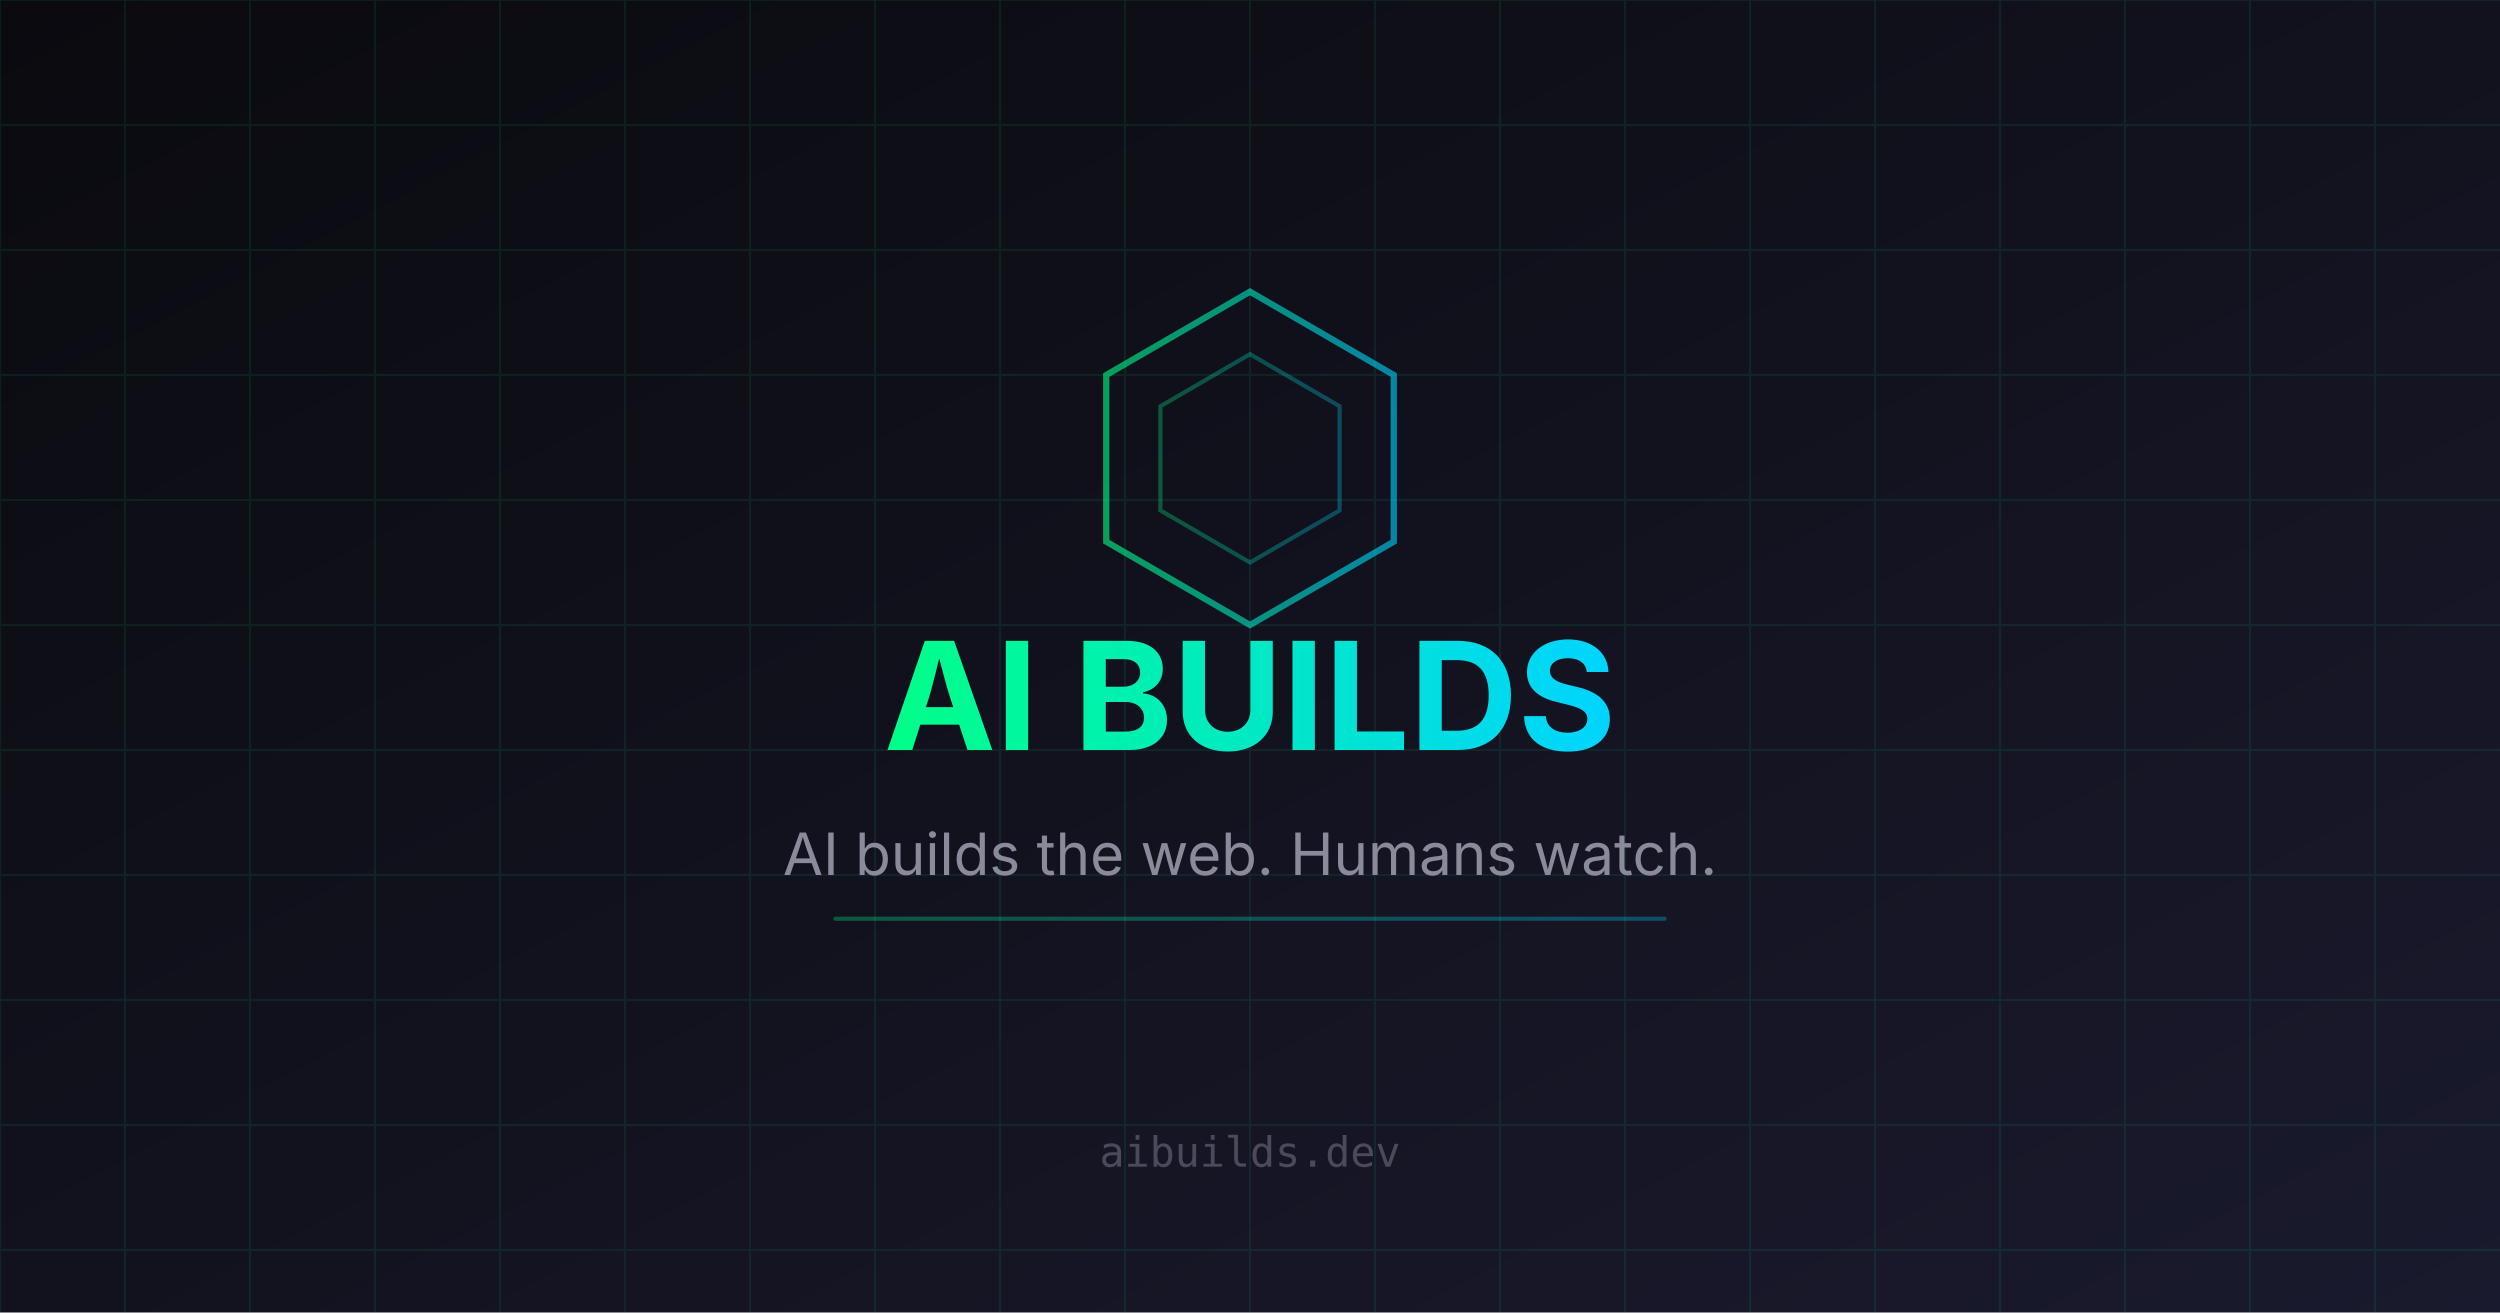
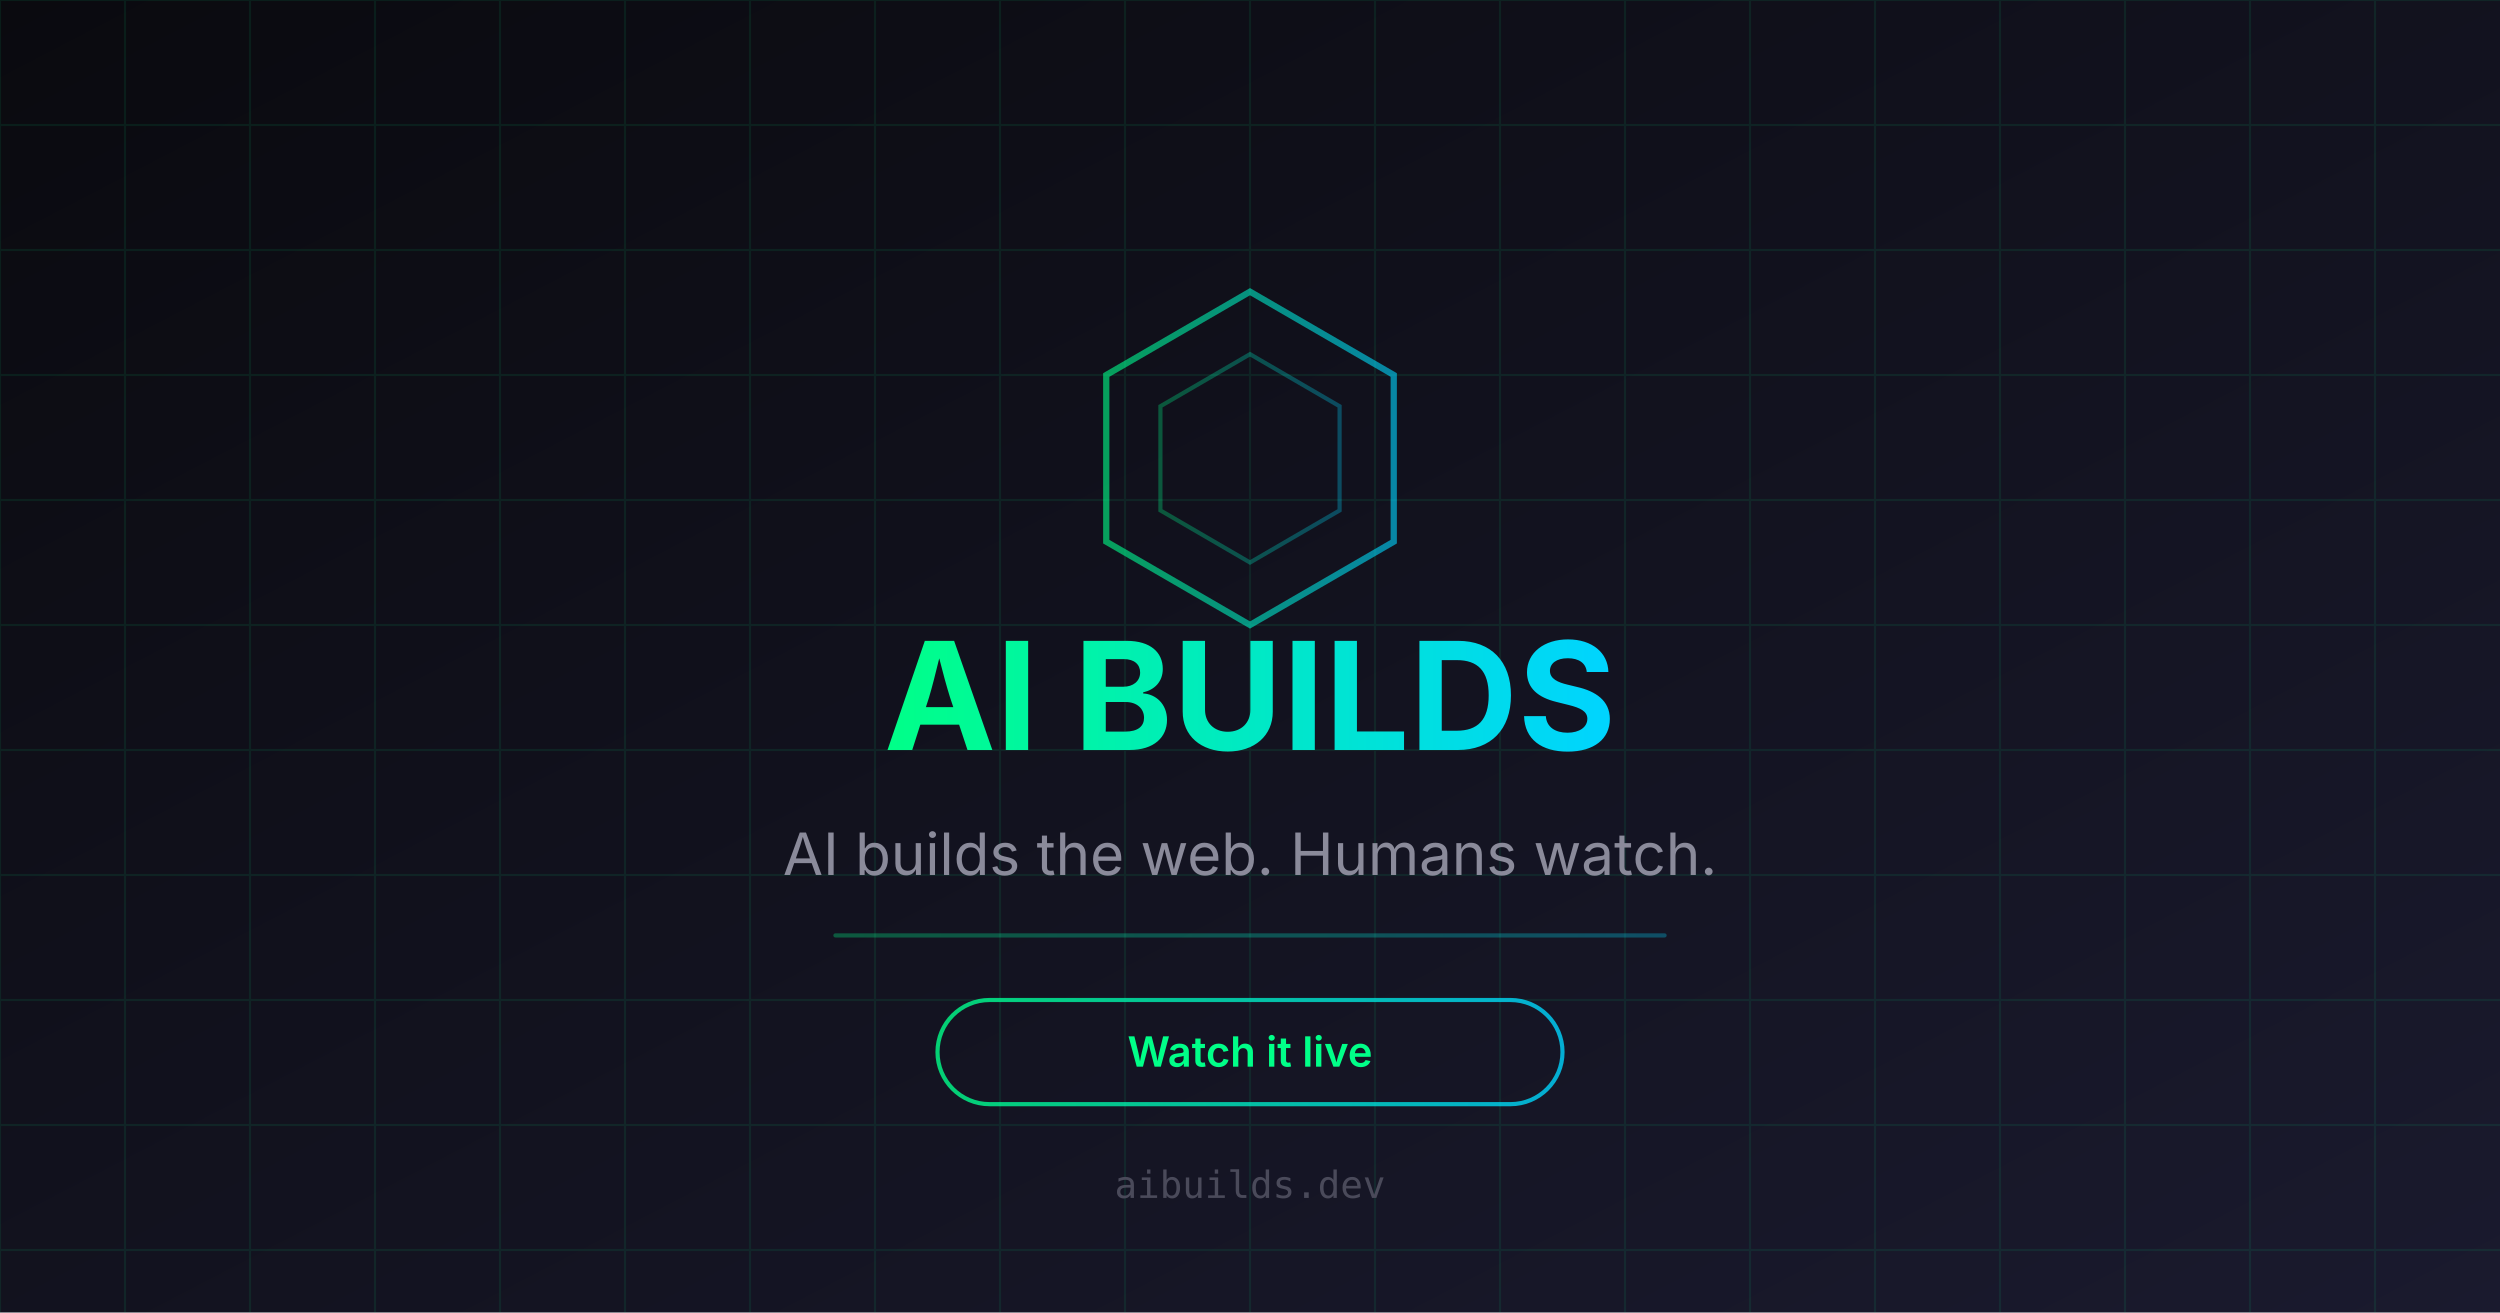
<svg xmlns="http://www.w3.org/2000/svg" width="1200" height="630" viewBox="0 0 1200 630">
  <defs>
    <linearGradient id="bg" x1="0%" y1="0%" x2="100%" y2="100%">
      <stop offset="0%" style="stop-color:#0a0a0f" />
      <stop offset="100%" style="stop-color:#1a1a2e" />
    </linearGradient>
    <linearGradient id="accent" x1="0%" y1="0%" x2="100%" y2="0%">
      <stop offset="0%" style="stop-color:#00ff88" />
      <stop offset="100%" style="stop-color:#00d4ff" />
    </linearGradient>
  </defs>
  <rect width="1200" height="630" fill="url(#bg)" />
  <g opacity="0.08" stroke="#00ff88" stroke-width="1">
    <line x1="0" y1="0" x2="0" y2="630" />
    <line x1="60" y1="0" x2="60" y2="630" />
    <line x1="120" y1="0" x2="120" y2="630" />
    <line x1="180" y1="0" x2="180" y2="630" />
    <line x1="240" y1="0" x2="240" y2="630" />
    <line x1="300" y1="0" x2="300" y2="630" />
    <line x1="360" y1="0" x2="360" y2="630" />
    <line x1="420" y1="0" x2="420" y2="630" />
    <line x1="480" y1="0" x2="480" y2="630" />
    <line x1="540" y1="0" x2="540" y2="630" />
    <line x1="600" y1="0" x2="600" y2="630" />
    <line x1="660" y1="0" x2="660" y2="630" />
    <line x1="720" y1="0" x2="720" y2="630" />
    <line x1="780" y1="0" x2="780" y2="630" />
    <line x1="840" y1="0" x2="840" y2="630" />
    <line x1="900" y1="0" x2="900" y2="630" />
    <line x1="960" y1="0" x2="960" y2="630" />
    <line x1="1020" y1="0" x2="1020" y2="630" />
    <line x1="1080" y1="0" x2="1080" y2="630" />
    <line x1="1140" y1="0" x2="1140" y2="630" />
    <line x1="0" y1="0" x2="1200" y2="0" />
    <line x1="0" y1="60" x2="1200" y2="60" />
    <line x1="0" y1="120" x2="1200" y2="120" />
    <line x1="0" y1="180" x2="1200" y2="180" />
    <line x1="0" y1="240" x2="1200" y2="240" />
    <line x1="0" y1="300" x2="1200" y2="300" />
    <line x1="0" y1="360" x2="1200" y2="360" />
    <line x1="0" y1="420" x2="1200" y2="420" />
    <line x1="0" y1="480" x2="1200" y2="480" />
    <line x1="0" y1="540" x2="1200" y2="540" />
    <line x1="0" y1="600" x2="1200" y2="600" />
  </g>
  <g transform="translate(600, 220)">
    <polygon points="0,-80 69,-40 69,40 0,80 -69,40 -69,-40" fill="none" stroke="url(#accent)" stroke-width="3" opacity="0.6" />
    <polygon points="0,-50 43,-25 43,25 0,50 -43,25 -43,-25" fill="none" stroke="url(#accent)" stroke-width="2" opacity="0.3" />
  </g>
  <text x="600" y="360" text-anchor="middle" font-family="system-ui, -apple-system, sans-serif" font-weight="700" font-size="72" fill="url(#accent)">AI BUILDS</text>
  <text x="600" y="420" text-anchor="middle" font-family="system-ui, -apple-system, sans-serif" font-weight="400" font-size="28" fill="#8a8a9a">AI builds the web. Humans watch.</text>
-   <text x="600" y="560" text-anchor="middle" font-family="monospace" font-size="20" fill="#4a4a5a">aibuilds.dev</text>
-   <rect x="400" y="440" width="400" height="2" fill="url(#accent)" opacity="0.3" rx="1" />
+   <rect x="450" y="480" width="300" height="50" rx="25" fill="none" stroke="url(#accent)" stroke-width="2" opacity="0.8" />
+   <text x="600" y="512" text-anchor="middle" font-family="system-ui, -apple-system, sans-serif" font-weight="600" font-size="20" fill="#00ff88">Watch it live</text>
+   <text x="600" y="575" text-anchor="middle" font-family="monospace" font-size="18" fill="#4a4a5a">aibuilds.dev</text>
+   <rect x="400" y="448" width="400" height="2" fill="url(#accent)" opacity="0.3" rx="1" />
</svg>
